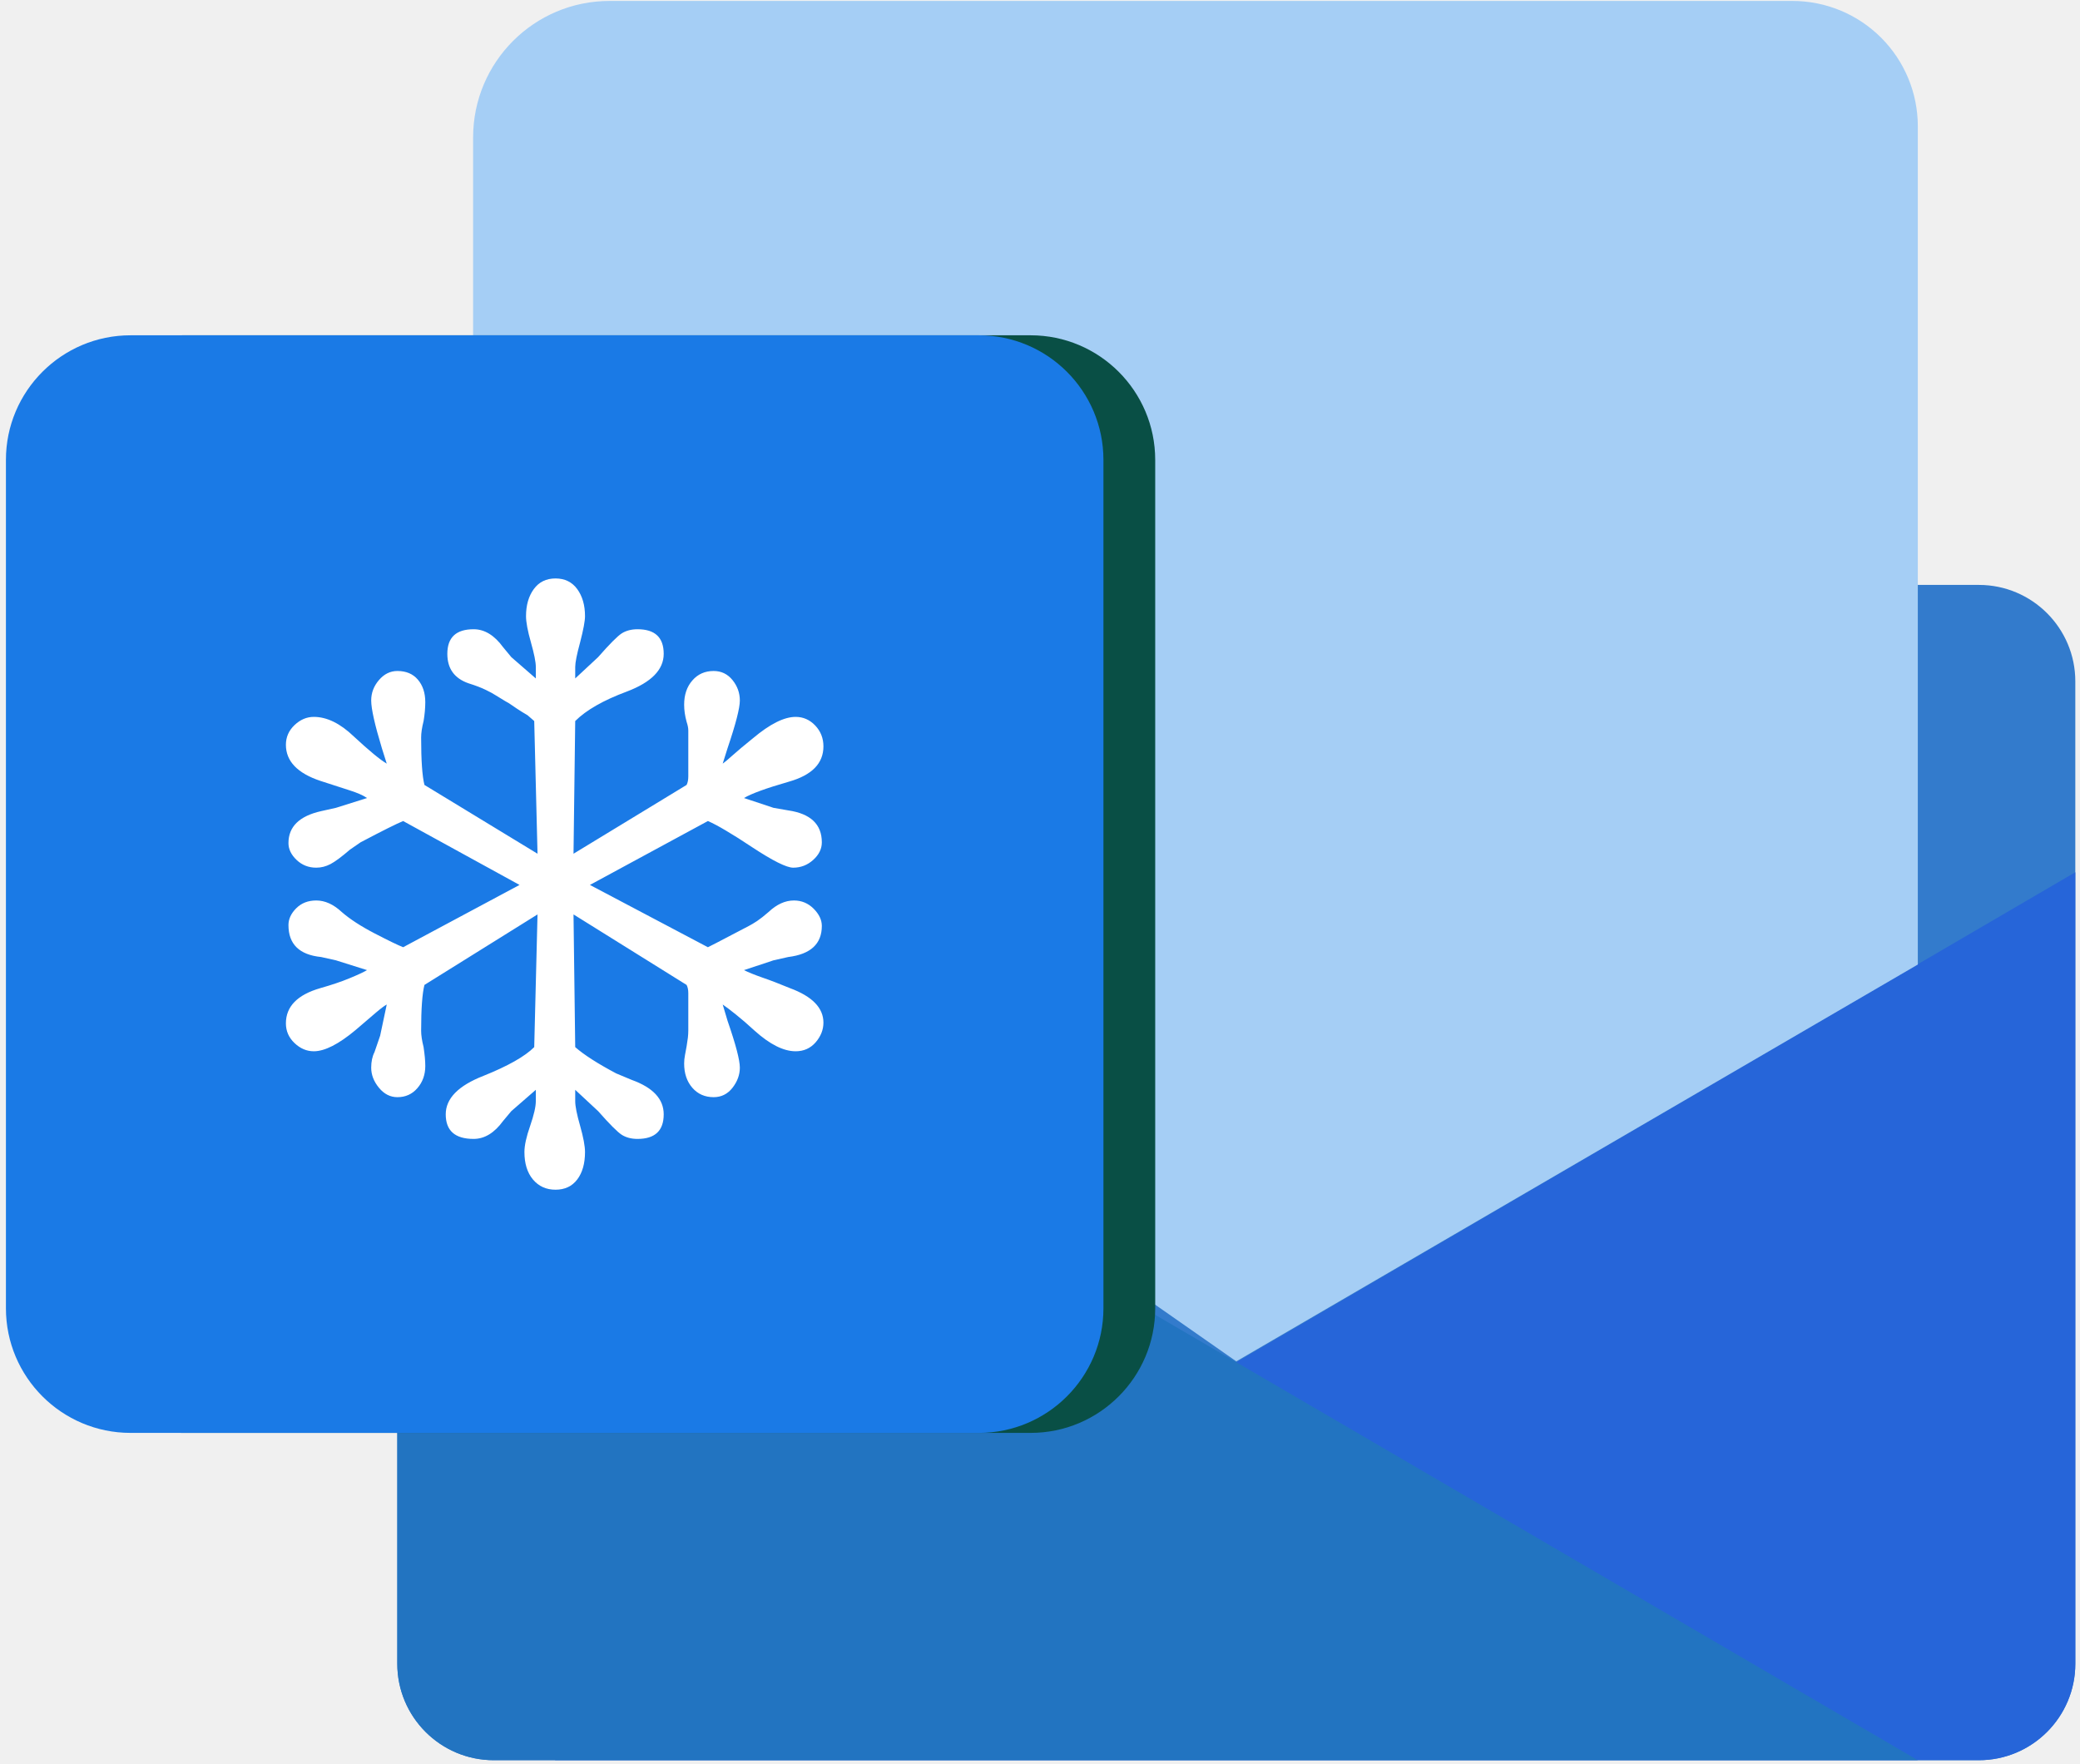
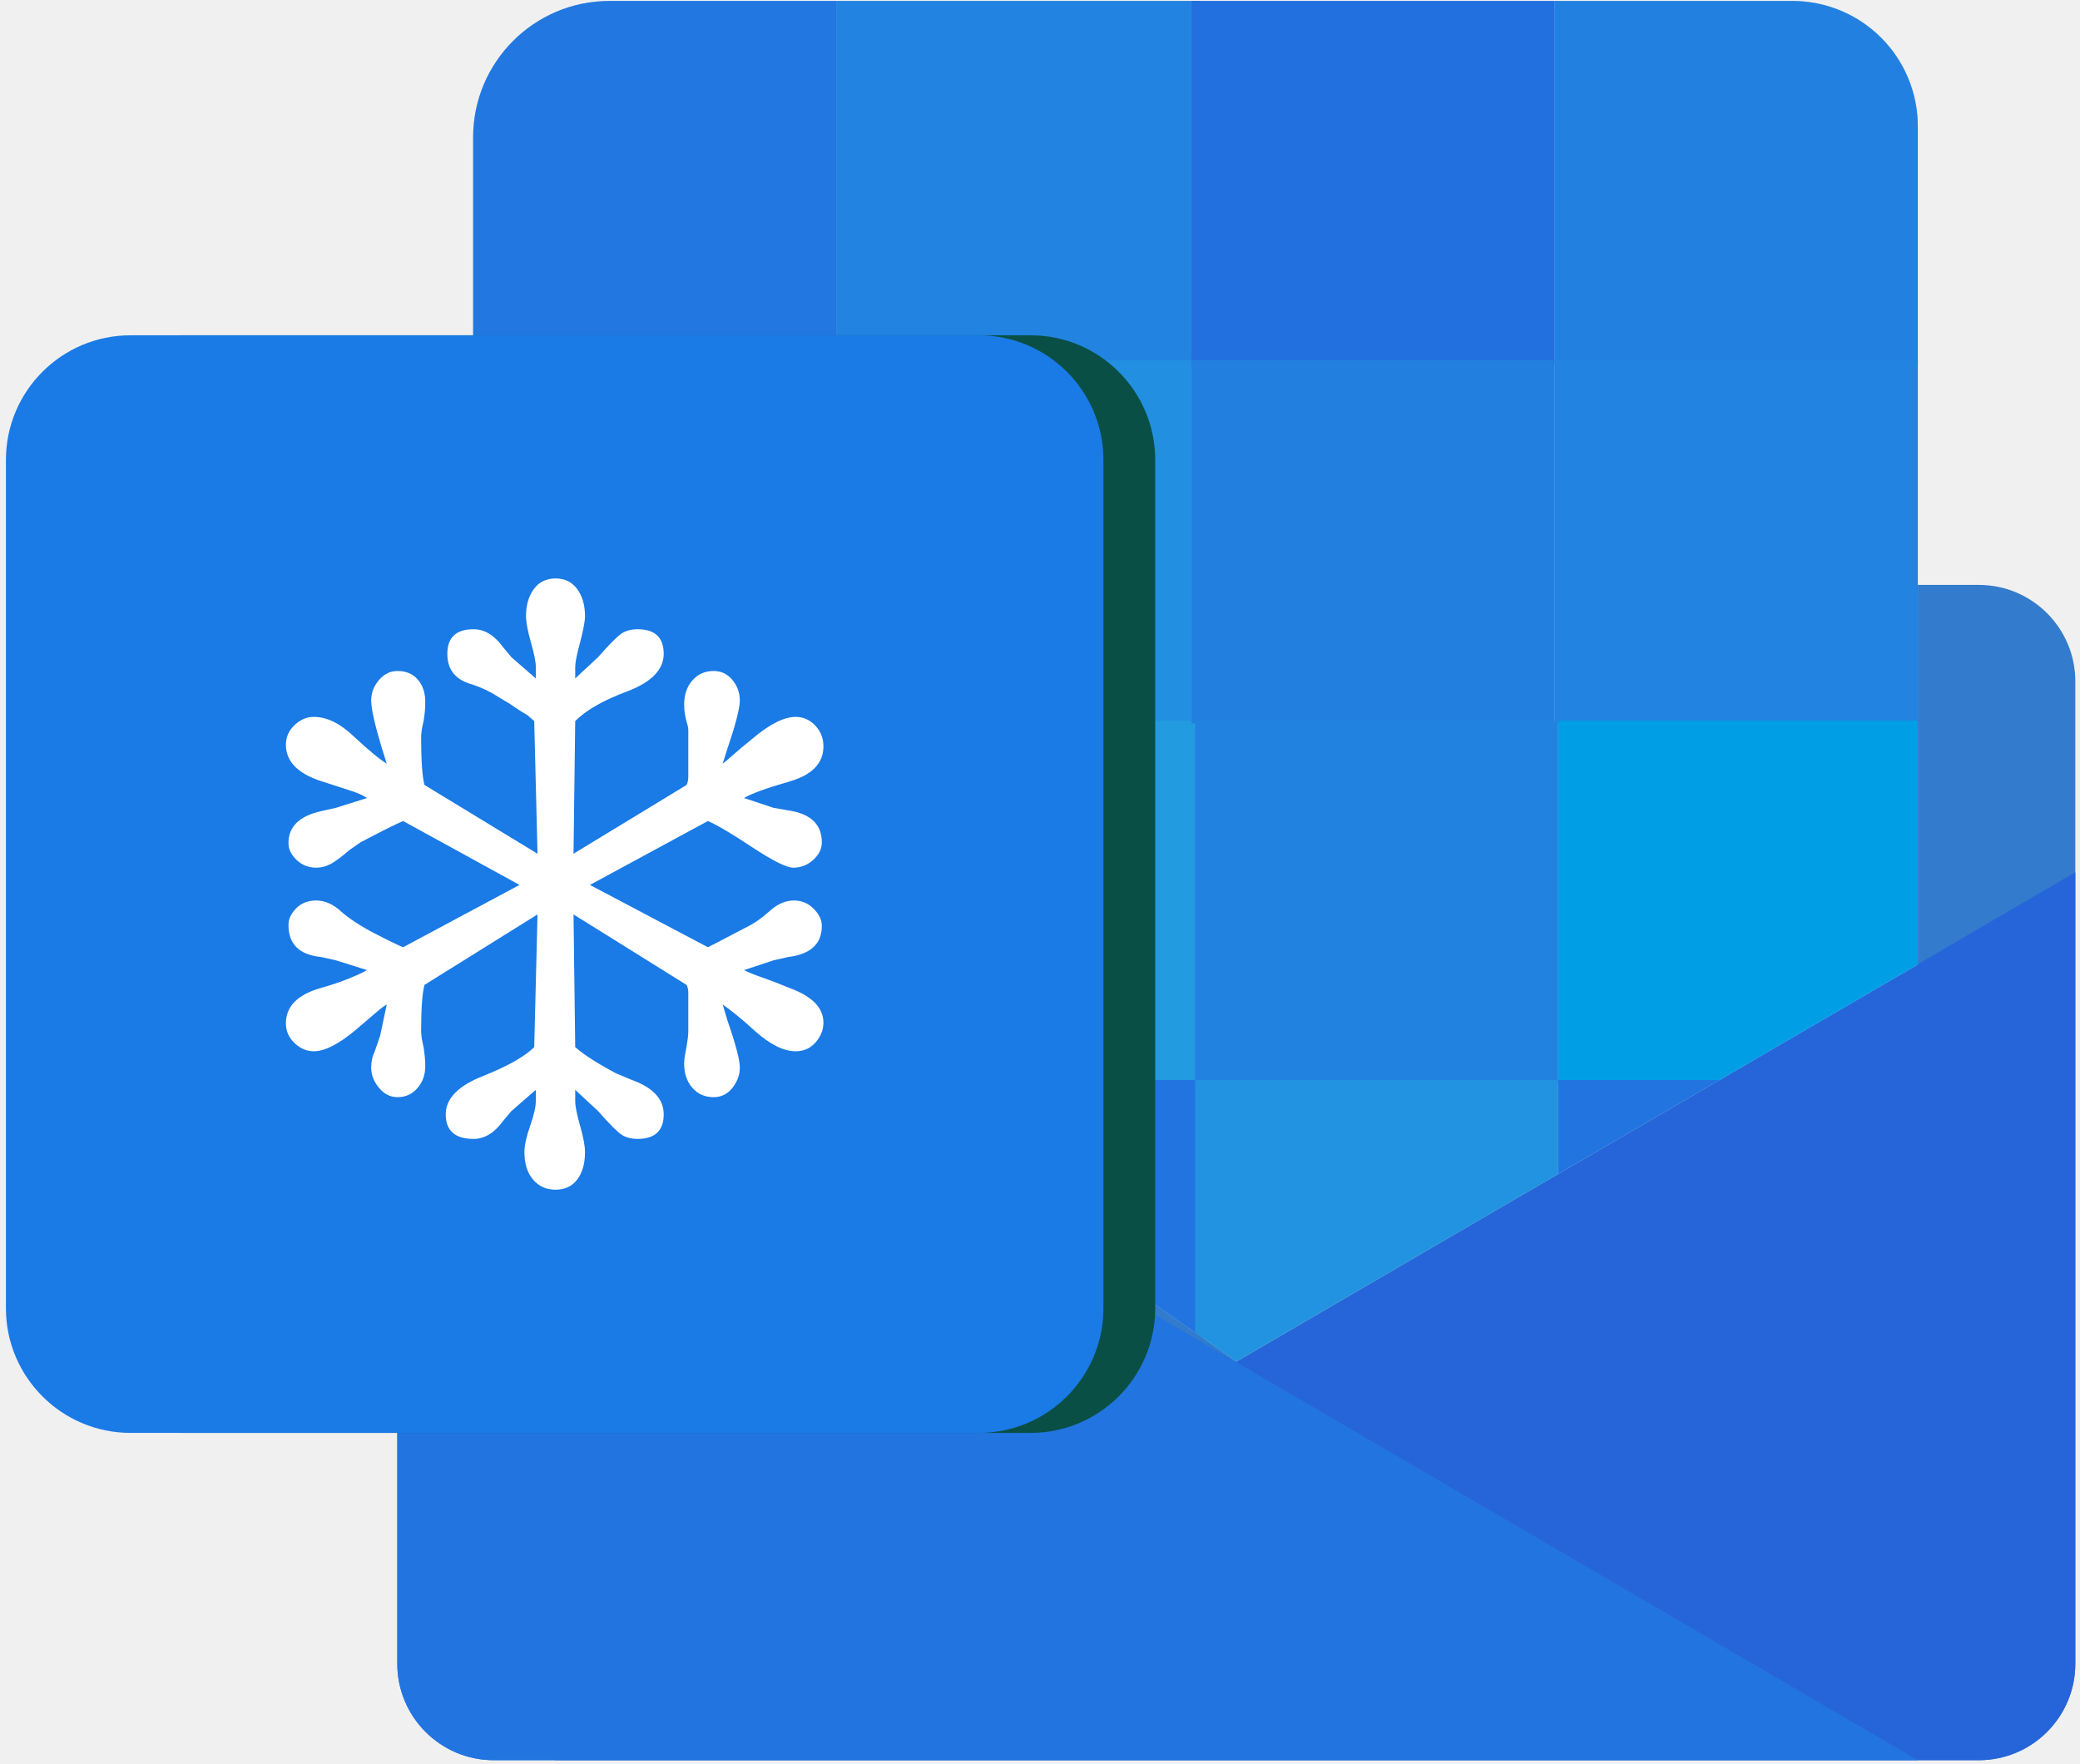
<svg xmlns="http://www.w3.org/2000/svg" width="100%" height="100%" viewBox="0 0 335 284" version="1.1" xml:space="preserve" style="fill-rule:evenodd;clip-rule:evenodd;stroke-linejoin:round;stroke-miterlimit:2;">
  <g transform="matrix(1,0,0,1,-115,-448)">
    <g id="KooloutApp" transform="matrix(1.09759,0,0,1.09759,-402.785,-124.536)">
      <g transform="matrix(1.02149,0,0,1,353.678,0)">
        <path d="M413.705,621.606L413.705,765.739C413.705,773.551 407.496,779.894 399.848,779.894L186.515,779.894C178.867,779.894 172.657,773.551 172.657,765.739L172.657,621.606C172.657,613.794 178.867,607.451 186.515,607.451L399.848,607.451C407.496,607.451 413.705,613.794 413.705,621.606Z" style="fill:#337bcc;" />
        <clipPath id="_clip1">
          <path d="M413.705,621.606L413.705,765.739C413.705,773.551 407.496,779.894 399.848,779.894L186.515,779.894C178.867,779.894 172.657,773.551 172.657,765.739L172.657,621.606C172.657,613.794 178.867,607.451 186.515,607.451L399.848,607.451C407.496,607.451 413.705,613.794 413.705,621.606Z" />
        </clipPath>
        <g clip-path="url(#_clip1)">
          <g transform="matrix(-0.978964,0,0,1,932.601,0)">
            <path d="M530.045,649.609L753.164,779.894L530.045,779.894L530.045,649.609Z" style="fill:#2665d9;" />
          </g>
          <g transform="matrix(0.978964,0,0,1,-346.238,0)">
-             <path d="M530.045,649.609L753.164,779.894L530.045,779.894L530.045,649.609Z" style="fill:#2274c1;" />
+             <path d="M530.045,649.609L753.164,779.894L530.045,779.894L530.045,649.609Z" style="fill:#2274e0;" />
          </g>
        </g>
      </g>
      <g transform="matrix(1,0,0,1,27.4659,42.713)">
        <path d="M707.302,479.056C712.181,479.056 716.86,480.994 720.31,484.443C723.76,487.893 725.698,492.572 725.698,497.451L725.698,620.438L625.693,678.663L513.705,600.415L513.705,499.08C513.705,488.021 522.67,479.056 533.729,479.056C574.733,479.056 667.718,479.056 707.302,479.056Z" style="fill:#a5cef5;" />
+         <clipPath id="_clip2">
+           <path d="M707.302,479.056C712.181,479.056 716.86,480.994 720.31,484.443C723.76,487.893 725.698,492.572 725.698,497.451L725.698,620.438L625.693,678.663L513.705,600.415L513.705,499.08C513.705,488.021 522.67,479.056 533.729,479.056C574.733,479.056 667.718,479.056 707.302,479.056Z" />
+         </clipPath>
+         <g clip-path="url(#_clip2)">
+           <g transform="matrix(1.19801,0,0,1.19801,-37.8556,-84.6806)">
+             <rect x="460.399" y="470.562" width="44.474" height="44.474" style="fill:#2278e0;" />
+           </g>
+           <g transform="matrix(1.19801,0,0,1.19801,-37.8556,-31.0468)">
+             <rect x="460.399" y="470.562" width="44.474" height="44.474" style="fill:#2274e0;" />
+           </g>
+           <g transform="matrix(1.19801,0,0,1.19801,-37.3559,22.7536)">
+             <rect x="460.399" y="470.562" width="44.474" height="44.474" style="fill:#2274e0;" />
+           </g>
+           <g transform="matrix(1.19801,0,0,1.19801,-37.3559,76.3875)">
+             <rect x="460.399" y="470.562" width="44.474" height="44.474" style="fill:#2274e0;" />
+           </g>
+           <g transform="matrix(1.19801,0,0,1.19801,15.4241,-84.6806)">
+             <rect x="460.399" y="470.562" width="44.474" height="44.474" style="fill:#2284e0;" />
+           </g>
+           <g transform="matrix(1.19801,0,0,1.19801,15.4241,-31.9578)">
+             <rect x="460.399" y="470.562" width="44.474" height="44.474" style="fill:#228fe0;" />
+           </g>
+           <g transform="matrix(1.19801,0,0,1.19801,15.9238,20.9315)">
+             <rect x="460.399" y="470.562" width="44.474" height="44.474" style="fill:#229be0;" />
+           </g>
+           <g transform="matrix(1.19801,0,0,1.19801,15.9238,73.6542)">
+             <rect x="460.399" y="470.562" width="44.474" height="44.474" style="fill:#2274e0;" />
+           </g>
+           <g transform="matrix(1.19801,0,0,1.19801,67.5782,-84.6806)">
+             <rect x="460.399" y="470.562" width="44.474" height="44.474" style="fill:#226fe0;" />
+           </g>
+           <g transform="matrix(1.19801,0,0,1.19801,67.5782,-31.9578)">
+             <rect x="460.399" y="470.562" width="44.474" height="44.474" style="fill:#227fe0;" />
+           </g>
+           <g transform="matrix(1.19801,0,0,1.19801,68.0779,20.9315)">
+             <rect x="460.399" y="470.562" width="44.474" height="44.474" style="fill:#2282e0;" />
+           </g>
+           <g transform="matrix(1.19801,0,0,1.19801,68.0779,73.6542)">
+             <rect x="460.399" y="470.562" width="44.474" height="44.474" style="fill:#2293e0;" />
+           </g>
+           <g transform="matrix(1.19801,0,0,1.19801,120.858,-84.6806)">
+             <rect x="460.399" y="470.562" width="44.474" height="44.474" style="fill:#2281e0;" />
+           </g>
+           <g transform="matrix(1.19801,0,0,1.19801,120.858,-31.9578)">
+             <rect x="460.399" y="470.562" width="44.474" height="44.474" style="fill:#2283e0;" />
+           </g>
+           <g transform="matrix(1.19801,0,0,1.19801,121.358,20.9315)">
+             <rect x="460.399" y="470.562" width="44.474" height="44.474" style="fill:#009fe5;" />
+           </g>
+           <g transform="matrix(1.19801,0,0,1.19801,121.358,73.6542)">
+             <rect x="460.399" y="470.562" width="44.474" height="44.474" style="fill:#2274e0;" />
+           </g>
+         </g>
      </g>
      <g transform="matrix(1,0,0,1,7.59646,-36.6258)">
        <path d="M633.663,625.733L633.663,750.213C633.663,760.304 625.471,768.496 615.38,768.496L490.9,768.496C480.81,768.496 472.617,760.304 472.617,750.213L472.617,625.733C472.617,615.643 480.81,607.451 490.9,607.451L615.38,607.451C625.471,607.451 633.663,615.643 633.663,625.733Z" style="fill:#094f45;" />
      </g>
      <g transform="matrix(1,0,0,1,5.68434e-14,-36.6258)">
        <path d="M633.663,625.733L633.663,750.213C633.663,760.304 625.471,768.496 615.38,768.496L490.9,768.496C480.81,768.496 472.617,760.304 472.617,750.213L472.617,625.733C472.617,615.643 480.81,607.451 490.9,607.451L615.38,607.451C625.471,607.451 633.663,615.643 633.663,625.733Z" style="fill:#1a7ae6;" />
      </g>
      <g transform="matrix(1,0,0,1,23.0946,-31.8027)">
        <g transform="matrix(120.229,0,0,120.229,575.612,721.023)">
                </g>
        <text x="484.479px" y="721.023px" style="font-family:'NotoSansSymbols2-Regular', 'Noto Sans Symbols 2';font-size:120.229px;fill:#fff;">❄</text>
      </g>
    </g>
  </g>
</svg>
